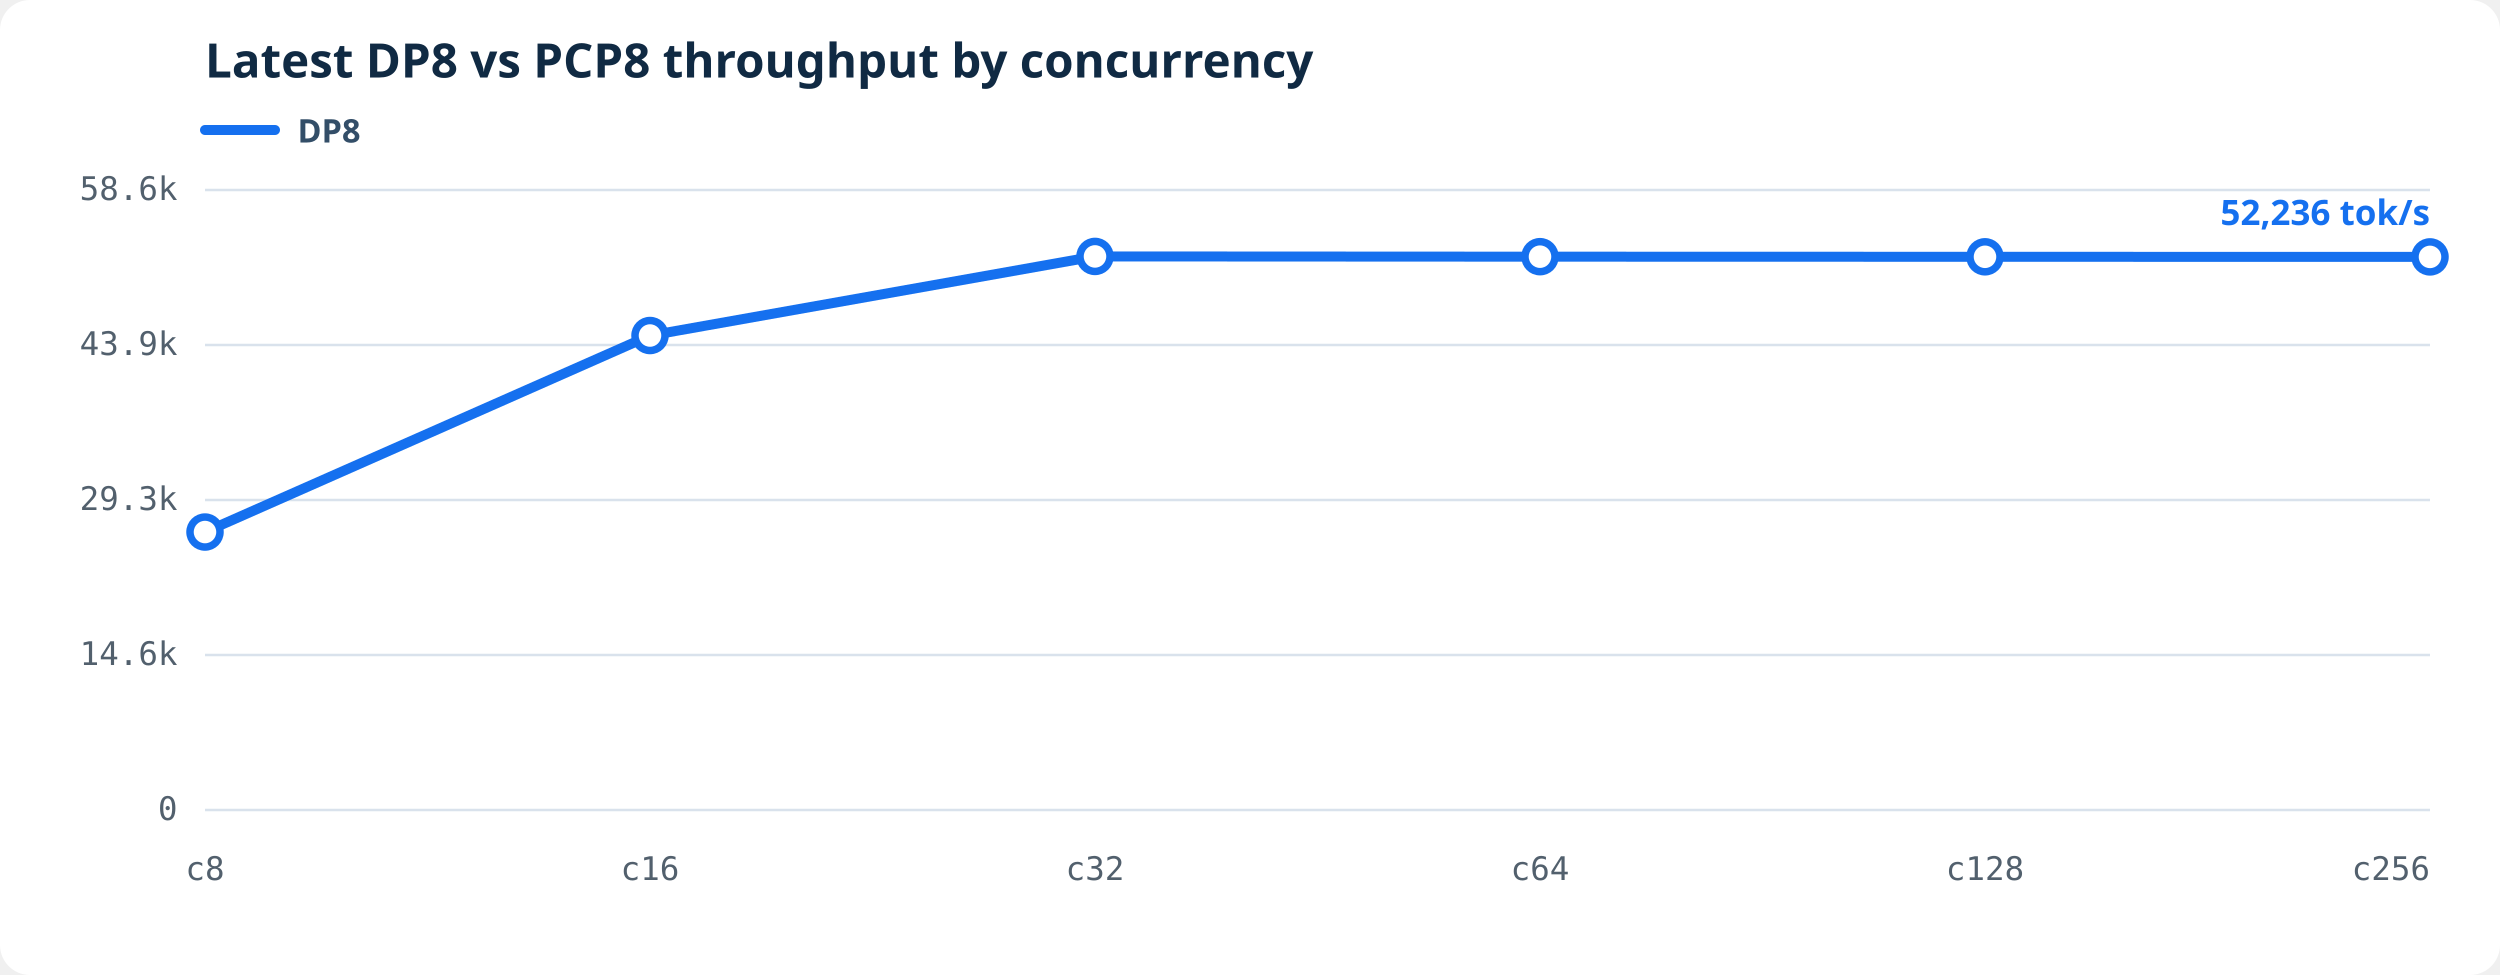
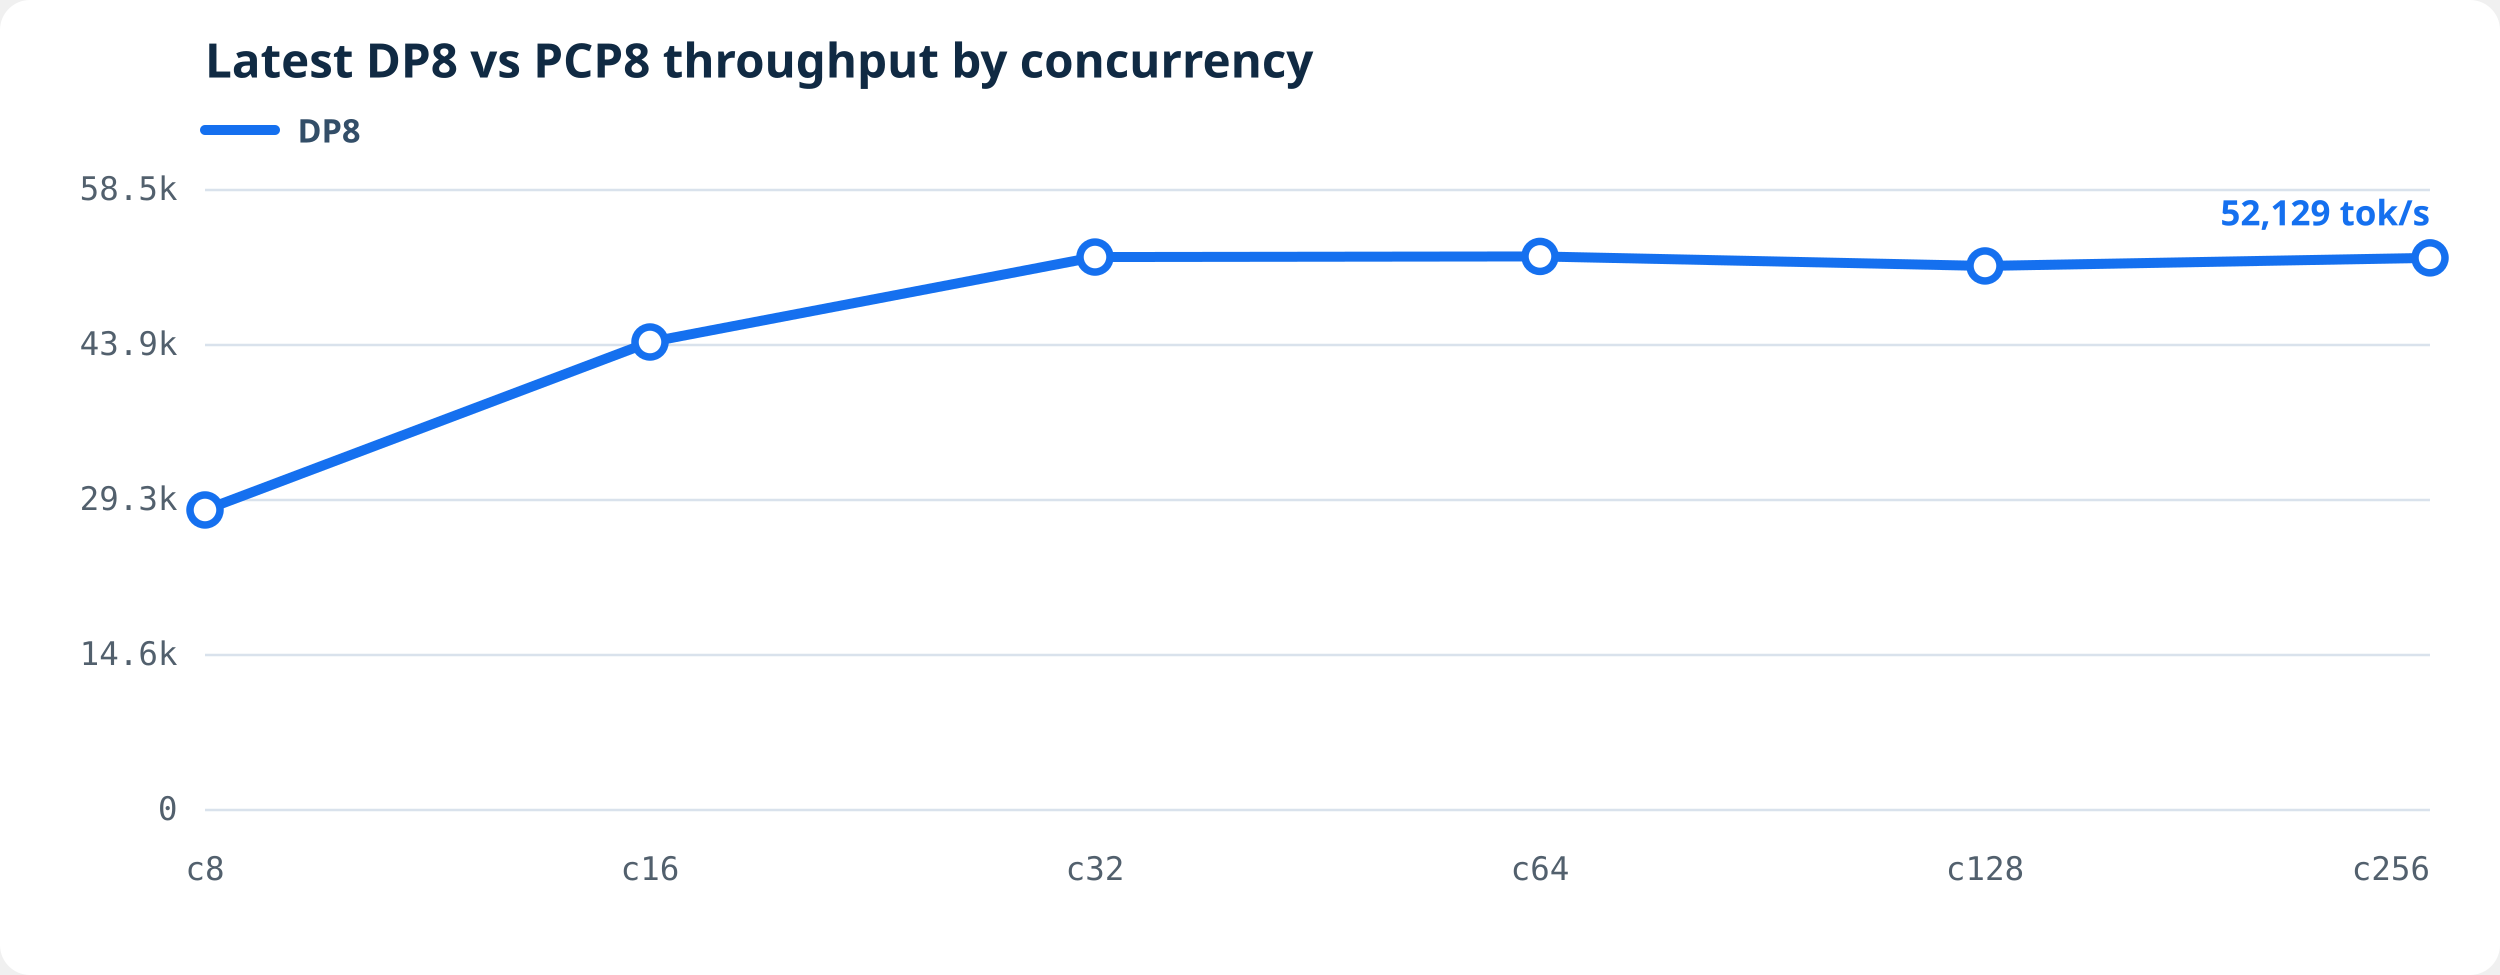
<svg xmlns="http://www.w3.org/2000/svg" viewBox="0 0 1000 390" role="img" aria-labelledby="throughput-title throughput-desc">
  <style>.bg{fill:#fff}.grid{stroke:#d9e2ec;stroke-width:1}.axis{fill:#52606d;font:13px ui-monospace,SFMono-Regular,Consolas,monospace}.heading{fill:#102a43;font:600 19px system-ui,sans-serif}.line{fill:none;stroke-width:4;stroke-linejoin:round;stroke-linecap:round}.dot{fill:#fff;stroke-width:3}.latest{stroke-width:3}.legend{fill:#334e68;font:600 13px system-ui,sans-serif}.value{font:600 14px system-ui,sans-serif}</style>
  <rect class="bg" width="1000" height="390" rx="12" />
  <text class="heading" x="82" y="31">Latest DP8 vs PCP8 throughput by concurrency</text>
  <line x1="82" y1="52" x2="110" y2="52" stroke="#1570ef" stroke-width="4" stroke-linecap="round" />
  <text class="legend" x="119" y="57">DP8</text>
  <line class="grid" x1="82" y1="324.00" x2="972" y2="324.00" />
  <text class="axis" text-anchor="end" x="71" y="328.00">0</text>
  <line class="grid" x1="82" y1="262.00" x2="972" y2="262.00" />
  <text class="axis" text-anchor="end" x="71" y="266.00">14.6k</text>
  <line class="grid" x1="82" y1="200.00" x2="972" y2="200.00" />
  <text class="axis" text-anchor="end" x="71" y="204.00">29.3k</text>
  <line class="grid" x1="82" y1="138.00" x2="972" y2="138.00" />
  <text class="axis" text-anchor="end" x="71" y="142.00">43.9k</text>
  <line class="grid" x1="82" y1="76.00" x2="972" y2="76.00" />
-   <text class="axis" text-anchor="end" x="71" y="80.00">58.6k</text>
+   <text class="axis" text-anchor="end" x="71" y="80.00">58.5k</text>
  <text class="axis" text-anchor="middle" x="82.00" y="352">c8</text>
  <text class="axis" text-anchor="middle" x="260.00" y="352">c16</text>
  <text class="axis" text-anchor="middle" x="438.00" y="352">c32</text>
  <text class="axis" text-anchor="middle" x="616.00" y="352">c64</text>
  <text class="axis" text-anchor="middle" x="794.00" y="352">c128</text>
  <text class="axis" text-anchor="end" x="972.00" y="352">c256</text>
-   <polyline class="line" stroke="#1570ef" points="82.00,212.82 260.00,134.21 438.00,102.57 616.00,102.67 794.00,102.72 972.00,102.76" />
-   <circle class="dot" fill="#fff" stroke="#1570ef" cx="82.00" cy="212.82" r="6" />
-   <circle class="dot" fill="#fff" stroke="#1570ef" cx="260.00" cy="134.21" r="6" />
-   <circle class="dot" fill="#fff" stroke="#1570ef" cx="438.00" cy="102.57" r="6" />
-   <circle class="dot" fill="#fff" stroke="#1570ef" cx="616.00" cy="102.67" r="6" />
-   <circle class="dot" fill="#fff" stroke="#1570ef" cx="794.00" cy="102.72" r="6" />
-   <circle class="dot latest" fill="#1570ef" stroke="#1570ef" cx="972.00" cy="102.76" r="6" />
-   <text class="value" fill="#1570ef" text-anchor="end" x="972.00" y="90.00">52,236 tok/s</text>
+   <polyline class="line" stroke="#1570ef" points="82.00,203.99 260.00,136.80 438.00,102.82 616.00,102.57 794.00,106.38 972.00,103.14" />
+   <circle class="dot" fill="#fff" stroke="#1570ef" cx="82.00" cy="203.99" r="6" />
+   <circle class="dot" fill="#fff" stroke="#1570ef" cx="260.00" cy="136.80" r="6" />
+   <circle class="dot" fill="#fff" stroke="#1570ef" cx="438.00" cy="102.82" r="6" />
+   <circle class="dot" fill="#fff" stroke="#1570ef" cx="616.00" cy="102.57" r="6" />
+   <circle class="dot" fill="#fff" stroke="#1570ef" cx="794.00" cy="106.38" r="6" />
+   <circle class="dot latest" fill="#1570ef" stroke="#1570ef" cx="972.00" cy="103.14" r="6" />
+   <text class="value" fill="#1570ef" text-anchor="end" x="972.00" y="90.14">52,129 tok/s</text>
</svg>
